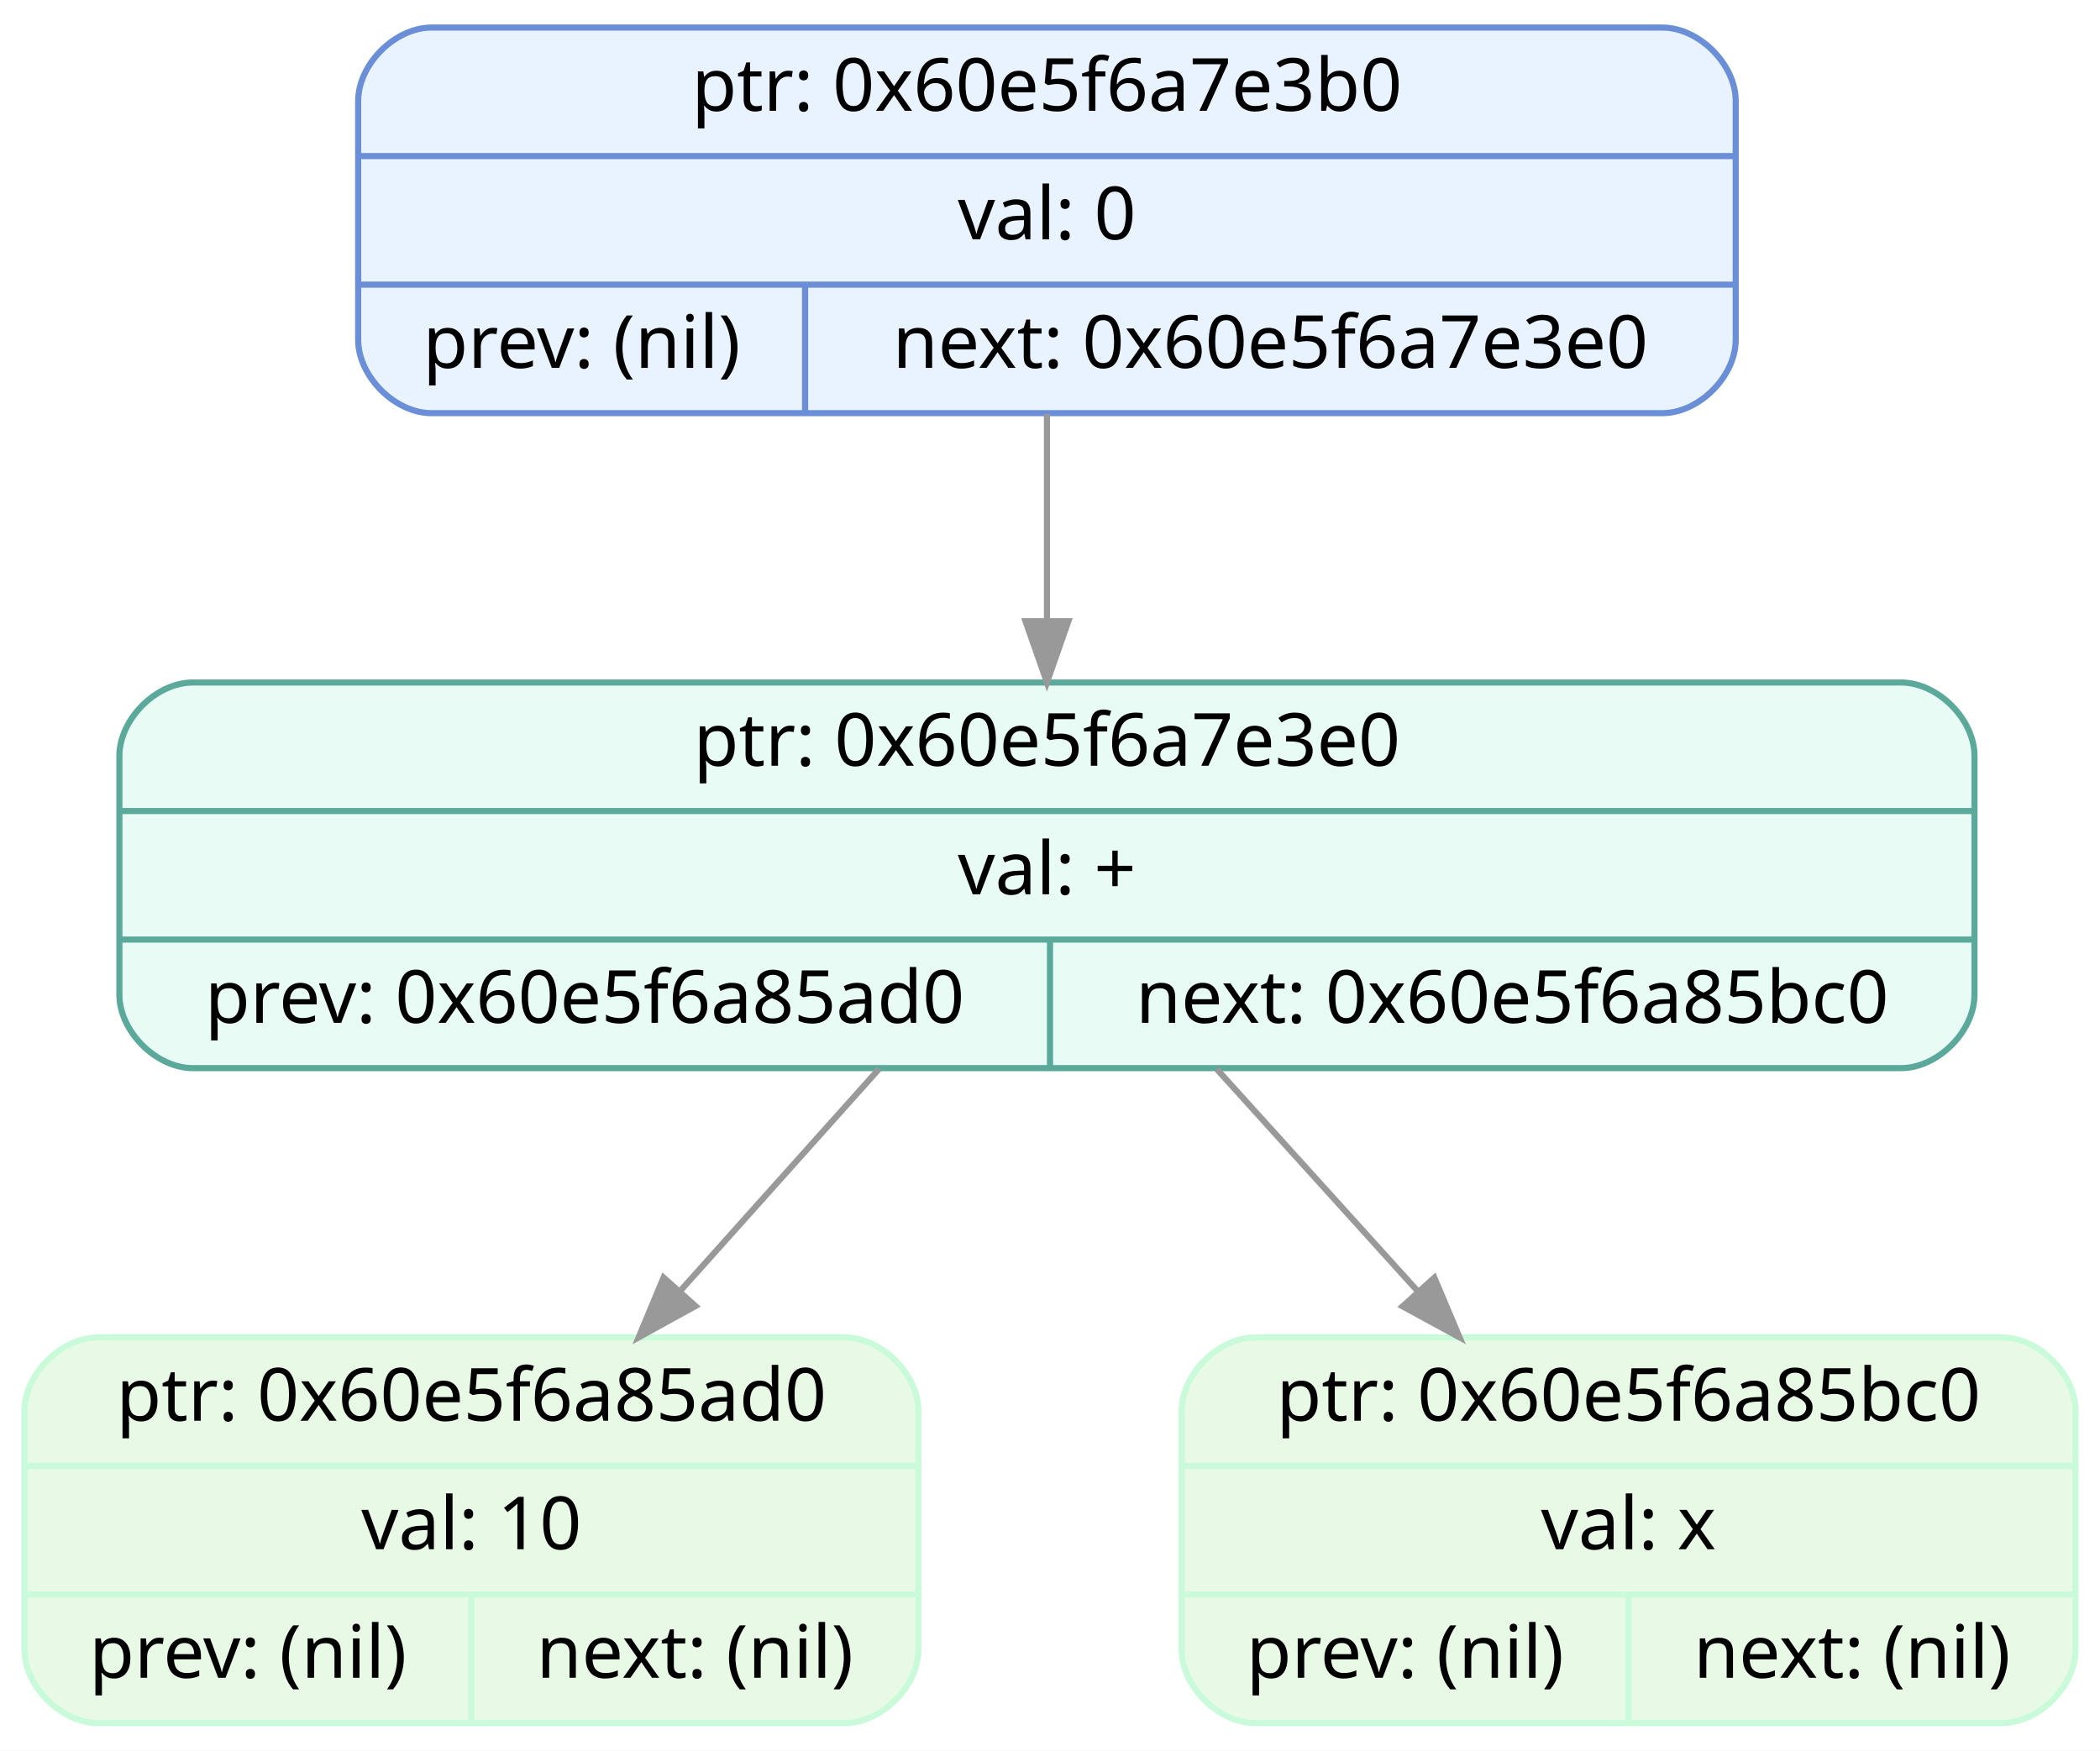
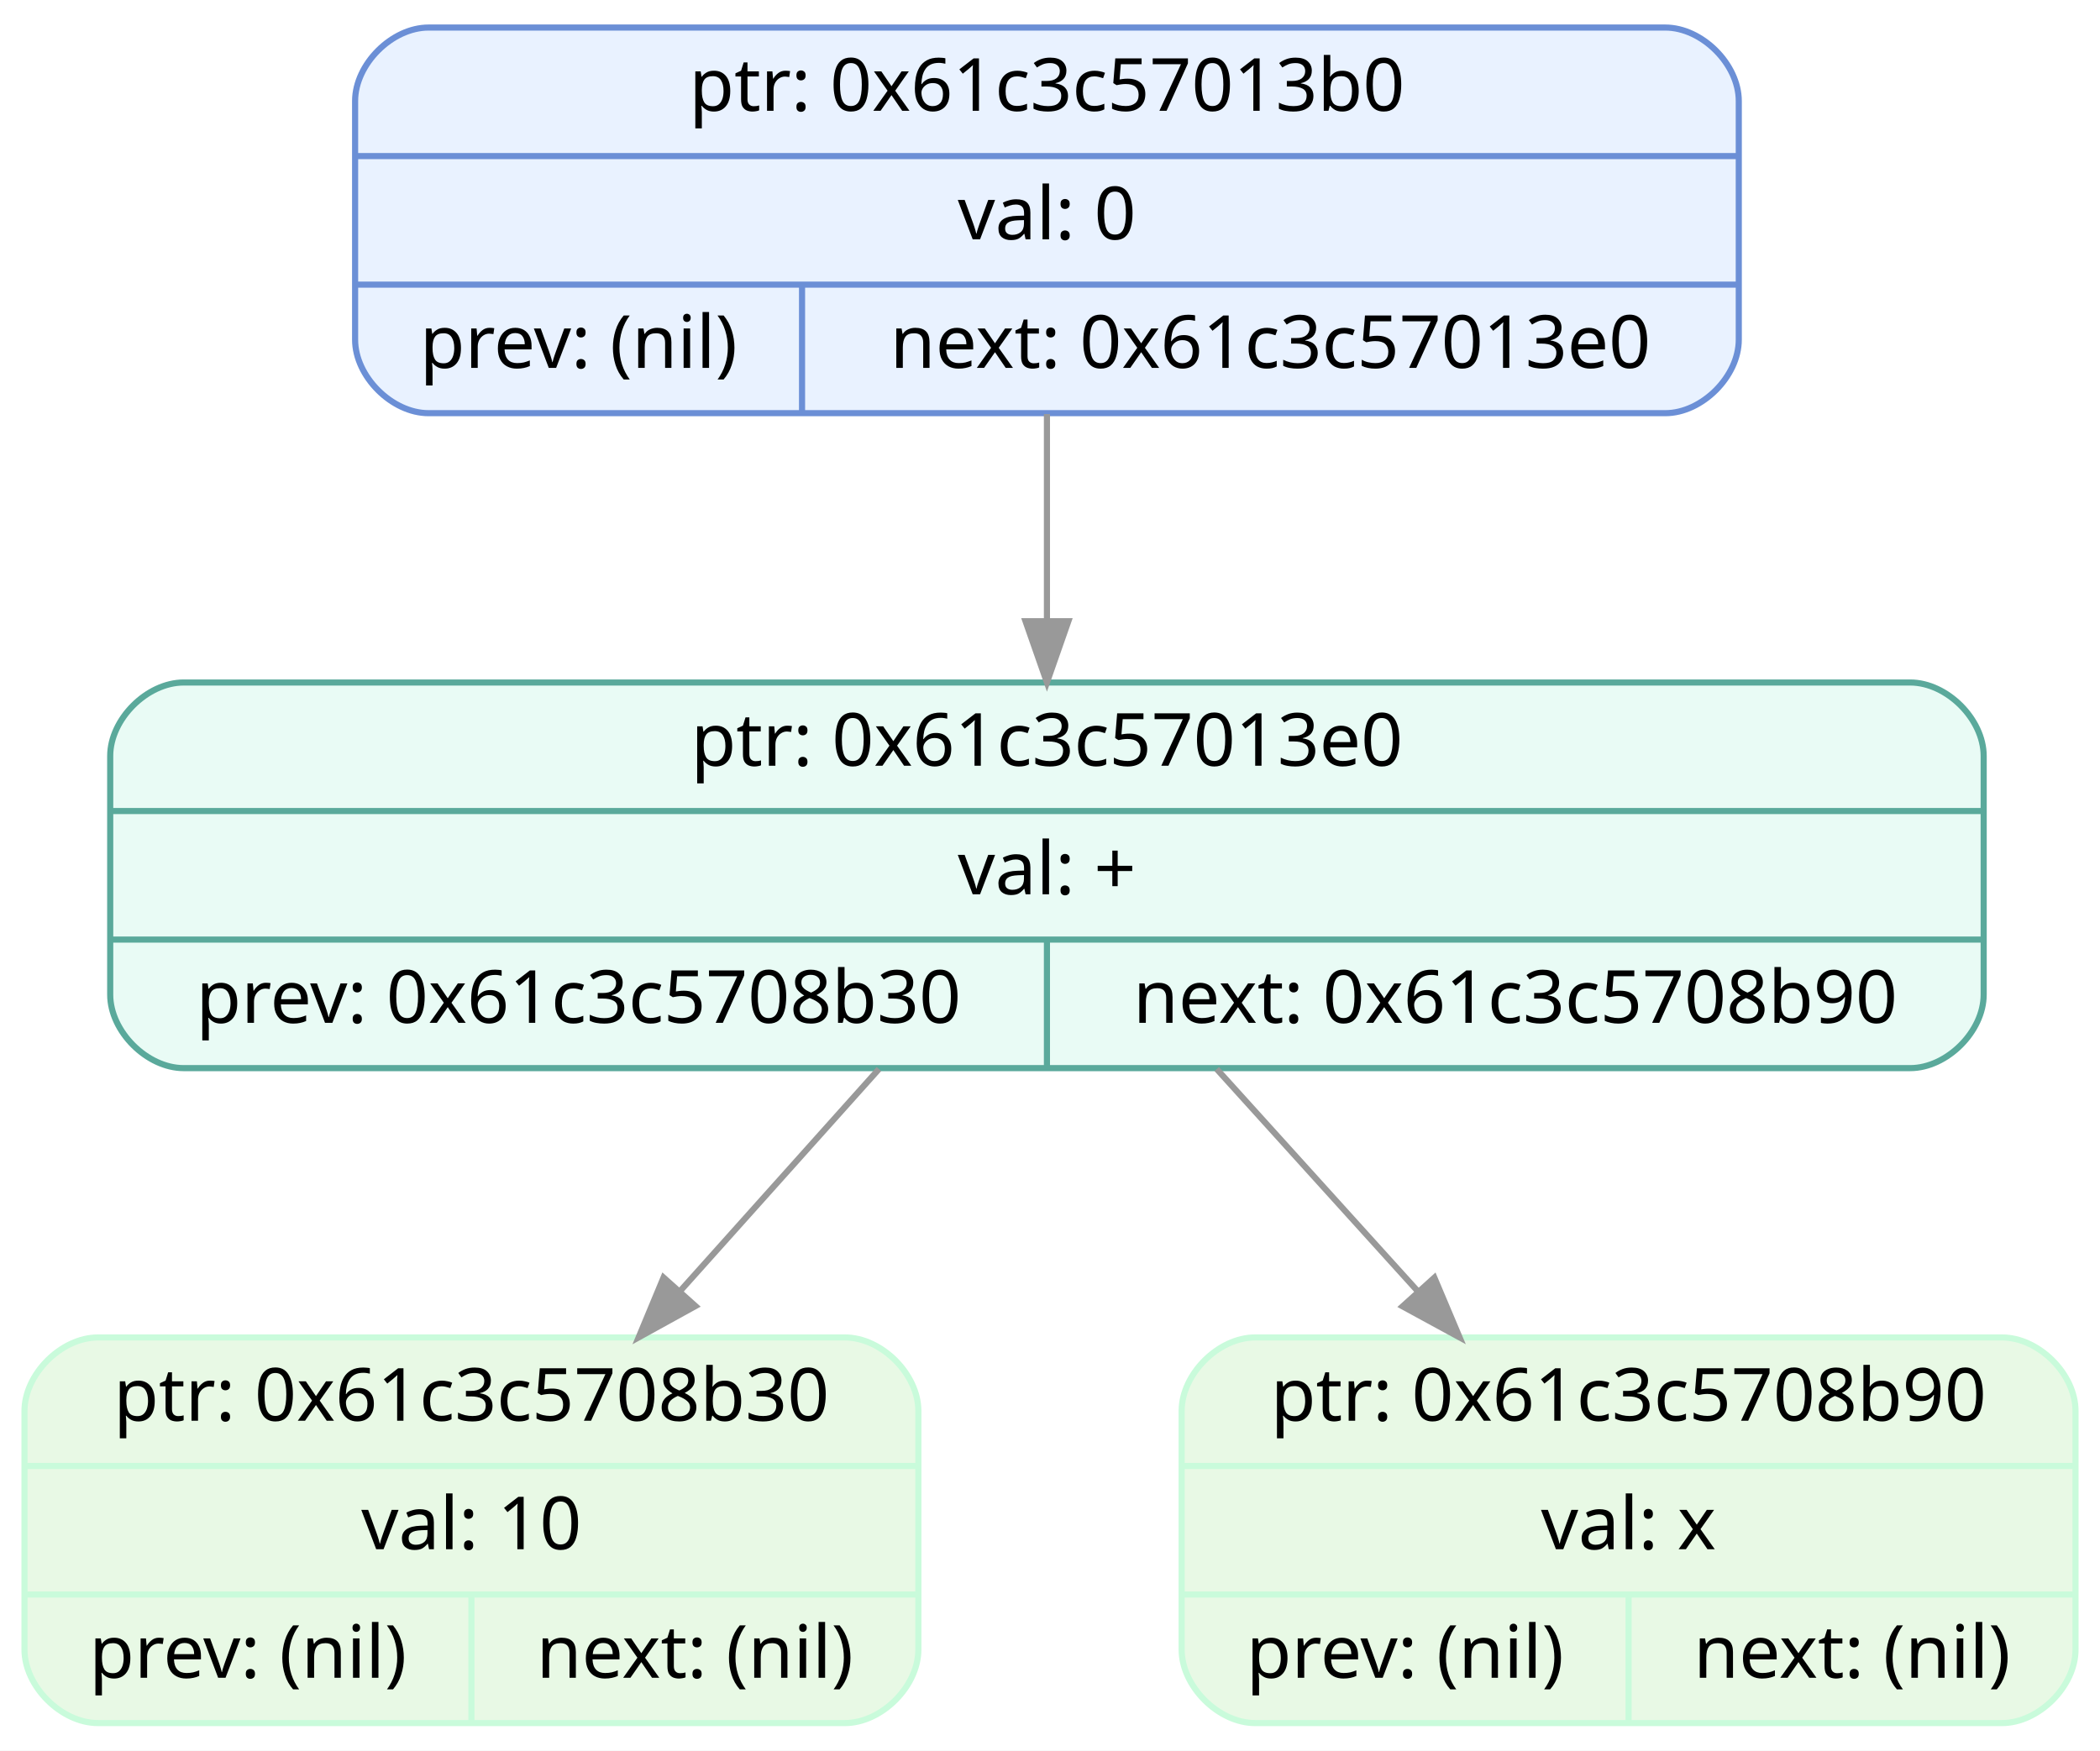
<svg xmlns="http://www.w3.org/2000/svg" width="343pt" height="286pt" viewBox="0.00 0.00 343.00 286.00">
  <g id="graph0" class="graph" transform="scale(1 1) rotate(0) translate(4 282)">
    <polygon fill="white" stroke="transparent" points="-4,4 -4,-282 339,-282 339,4 -4,4" />
    <g id="node1" class="node">
-       <path fill="#e9f2ff" stroke="#6b8fd6" d="M66.5,-214.5C66.5,-214.5 267.5,-214.5 267.5,-214.5 273.5,-214.5 279.5,-220.5 279.5,-226.5 279.5,-226.5 279.5,-265.5 279.5,-265.5 279.5,-271.5 273.5,-277.5 267.5,-277.5 267.5,-277.5 66.5,-277.5 66.5,-277.5 60.5,-277.5 54.5,-271.5 54.5,-265.5 54.5,-265.5 54.5,-226.5 54.5,-226.5 54.5,-220.5 60.5,-214.5 66.5,-214.5" />
-       <text text-anchor="middle" x="167" y="-263.9" font-family="Fira Mono" font-size="12.00">ptr: 0x60e5f6a7e3b0</text>
-       <polyline fill="none" stroke="#6b8fd6" points="54.5,-256.5 279.5,-256.5 " />
+       <path fill="#e9f2ff" stroke="#6b8fd6" d="M66,-214.5C66,-214.5 268,-214.5 268,-214.5 274,-214.5 280,-220.5 280,-226.5 280,-226.5 280,-265.5 280,-265.5 280,-271.5 274,-277.5 268,-277.5 268,-277.5 66,-277.5 66,-277.5 60,-277.5 54,-271.5 54,-265.5 54,-265.5 54,-226.5 54,-226.5 54,-220.5 60,-214.5 66,-214.5" />
+       <text text-anchor="middle" x="167" y="-263.9" font-family="Fira Mono" font-size="12.00">ptr: 0x61c3c57013b0</text>
+       <polyline fill="none" stroke="#6b8fd6" points="54,-256.5 280,-256.5 " />
      <text text-anchor="middle" x="167" y="-242.9" font-family="Fira Mono" font-size="12.00">val: 0</text>
-       <polyline fill="none" stroke="#6b8fd6" points="54.5,-235.5 279.5,-235.5 " />
-       <text text-anchor="middle" x="91" y="-221.9" font-family="Fira Mono" font-size="12.00">prev: (nil)</text>
-       <polyline fill="none" stroke="#6b8fd6" points="127.5,-214.5 127.5,-235.5 " />
-       <text text-anchor="middle" x="203.5" y="-221.9" font-family="Fira Mono" font-size="12.00">next: 0x60e5f6a7e3e0</text>
+       <polyline fill="none" stroke="#6b8fd6" points="54,-235.5 280,-235.5 " />
+       <text text-anchor="middle" x="90.5" y="-221.9" font-family="Fira Mono" font-size="12.00">prev: (nil)</text>
+       <polyline fill="none" stroke="#6b8fd6" points="127,-214.5 127,-235.5 " />
+       <text text-anchor="middle" x="203.5" y="-221.9" font-family="Fira Mono" font-size="12.00">next: 0x61c3c57013e0</text>
    </g>
    <g id="node2" class="node">
-       <path fill="#e9fbf5" stroke="#5aa99b" d="M27.5,-107.5C27.5,-107.5 306.5,-107.5 306.5,-107.5 312.5,-107.5 318.5,-113.5 318.5,-119.5 318.5,-119.5 318.5,-158.5 318.5,-158.5 318.5,-164.5 312.5,-170.5 306.5,-170.5 306.5,-170.5 27.5,-170.5 27.5,-170.5 21.5,-170.5 15.5,-164.5 15.5,-158.5 15.5,-158.5 15.5,-119.5 15.5,-119.5 15.5,-113.5 21.5,-107.5 27.5,-107.5" />
-       <text text-anchor="middle" x="167" y="-156.9" font-family="Fira Mono" font-size="12.00">ptr: 0x60e5f6a7e3e0</text>
-       <polyline fill="none" stroke="#5aa99b" points="15.5,-149.5 318.5,-149.5 " />
+       <path fill="#e9fbf5" stroke="#5aa99b" d="M26,-107.5C26,-107.5 308,-107.5 308,-107.5 314,-107.5 320,-113.5 320,-119.5 320,-119.5 320,-158.5 320,-158.5 320,-164.5 314,-170.5 308,-170.5 308,-170.5 26,-170.5 26,-170.5 20,-170.5 14,-164.5 14,-158.5 14,-158.5 14,-119.5 14,-119.5 14,-113.5 20,-107.5 26,-107.5" />
+       <text text-anchor="middle" x="167" y="-156.9" font-family="Fira Mono" font-size="12.00">ptr: 0x61c3c57013e0</text>
+       <polyline fill="none" stroke="#5aa99b" points="14,-149.5 320,-149.5 " />
      <text text-anchor="middle" x="167" y="-135.9" font-family="Fira Mono" font-size="12.00">val: +</text>
-       <polyline fill="none" stroke="#5aa99b" points="15.5,-128.5 318.5,-128.5 " />
-       <text text-anchor="middle" x="91.5" y="-114.9" font-family="Fira Mono" font-size="12.00">prev: 0x60e5f6a85ad0</text>
-       <polyline fill="none" stroke="#5aa99b" points="167.5,-107.5 167.5,-128.5 " />
-       <text text-anchor="middle" x="243" y="-114.9" font-family="Fira Mono" font-size="12.00">next: 0x60e5f6a85bc0</text>
+       <polyline fill="none" stroke="#5aa99b" points="14,-128.5 320,-128.5 " />
+       <text text-anchor="middle" x="90.5" y="-114.9" font-family="Fira Mono" font-size="12.00">prev: 0x61c3c5708b30</text>
+       <polyline fill="none" stroke="#5aa99b" points="167,-107.5 167,-128.5 " />
+       <text text-anchor="middle" x="243.5" y="-114.9" font-family="Fira Mono" font-size="12.00">next: 0x61c3c5708b90</text>
    </g>
    <g id="edge1" class="edge">
      <path fill="none" stroke="#999999" d="M167,-214.35C167,-203.78 167,-191.78 167,-180.54" />
      <polygon fill="#999999" stroke="#999999" points="170.5,-180.51 167,-170.51 163.5,-180.51 170.5,-180.51" />
    </g>
    <g id="node3" class="node">
      <path fill="#e8f9e5" stroke="#c9fbdb" d="M12,-0.5C12,-0.5 134,-0.5 134,-0.5 140,-0.5 146,-6.5 146,-12.5 146,-12.5 146,-51.5 146,-51.5 146,-57.5 140,-63.5 134,-63.5 134,-63.5 12,-63.5 12,-63.5 6,-63.5 0,-57.5 0,-51.5 0,-51.5 0,-12.5 0,-12.5 0,-6.5 6,-0.5 12,-0.5" />
-       <text text-anchor="middle" x="73" y="-49.9" font-family="Fira Mono" font-size="12.00">ptr: 0x60e5f6a85ad0</text>
+       <text text-anchor="middle" x="73" y="-49.9" font-family="Fira Mono" font-size="12.00">ptr: 0x61c3c5708b30</text>
      <polyline fill="none" stroke="#c9fbdb" points="0,-42.5 146,-42.5 " />
      <text text-anchor="middle" x="73" y="-28.9" font-family="Fira Mono" font-size="12.00">val: 10</text>
      <polyline fill="none" stroke="#c9fbdb" points="0,-21.5 146,-21.5 " />
      <text text-anchor="middle" x="36.5" y="-7.9" font-family="Fira Mono" font-size="12.00">prev: (nil)</text>
      <polyline fill="none" stroke="#c9fbdb" points="73,-0.5 73,-21.5 " />
      <text text-anchor="middle" x="109.5" y="-7.9" font-family="Fira Mono" font-size="12.00">next: (nil)</text>
    </g>
    <g id="edge2" class="edge">
      <path fill="none" stroke="#999999" d="M139.56,-107.35C129.42,-96.03 117.81,-83.06 107.15,-71.15" />
      <polygon fill="#999999" stroke="#999999" points="109.59,-68.63 100.31,-63.51 104.38,-73.29 109.59,-68.63" />
    </g>
    <g id="node4" class="node">
      <path fill="#e8f9e5" stroke="#c9fbdb" d="M201,-0.5C201,-0.5 323,-0.5 323,-0.5 329,-0.5 335,-6.5 335,-12.5 335,-12.5 335,-51.5 335,-51.5 335,-57.5 329,-63.5 323,-63.5 323,-63.5 201,-63.5 201,-63.5 195,-63.5 189,-57.5 189,-51.5 189,-51.5 189,-12.5 189,-12.5 189,-6.5 195,-0.5 201,-0.5" />
-       <text text-anchor="middle" x="262" y="-49.9" font-family="Fira Mono" font-size="12.00">ptr: 0x60e5f6a85bc0</text>
+       <text text-anchor="middle" x="262" y="-49.9" font-family="Fira Mono" font-size="12.00">ptr: 0x61c3c5708b90</text>
      <polyline fill="none" stroke="#c9fbdb" points="189,-42.5 335,-42.5 " />
      <text text-anchor="middle" x="262" y="-28.9" font-family="Fira Mono" font-size="12.00">val: x</text>
      <polyline fill="none" stroke="#c9fbdb" points="189,-21.5 335,-21.5 " />
      <text text-anchor="middle" x="225.5" y="-7.9" font-family="Fira Mono" font-size="12.00">prev: (nil)</text>
      <polyline fill="none" stroke="#c9fbdb" points="262,-0.5 262,-21.5 " />
      <text text-anchor="middle" x="298.5" y="-7.9" font-family="Fira Mono" font-size="12.00">next: (nil)</text>
    </g>
    <g id="edge3" class="edge">
      <path fill="none" stroke="#999999" d="M194.73,-107.35C204.98,-96.03 216.71,-83.06 227.48,-71.15" />
      <polygon fill="#999999" stroke="#999999" points="230.28,-73.27 234.4,-63.51 225.09,-68.58 230.28,-73.27" />
    </g>
  </g>
</svg>
